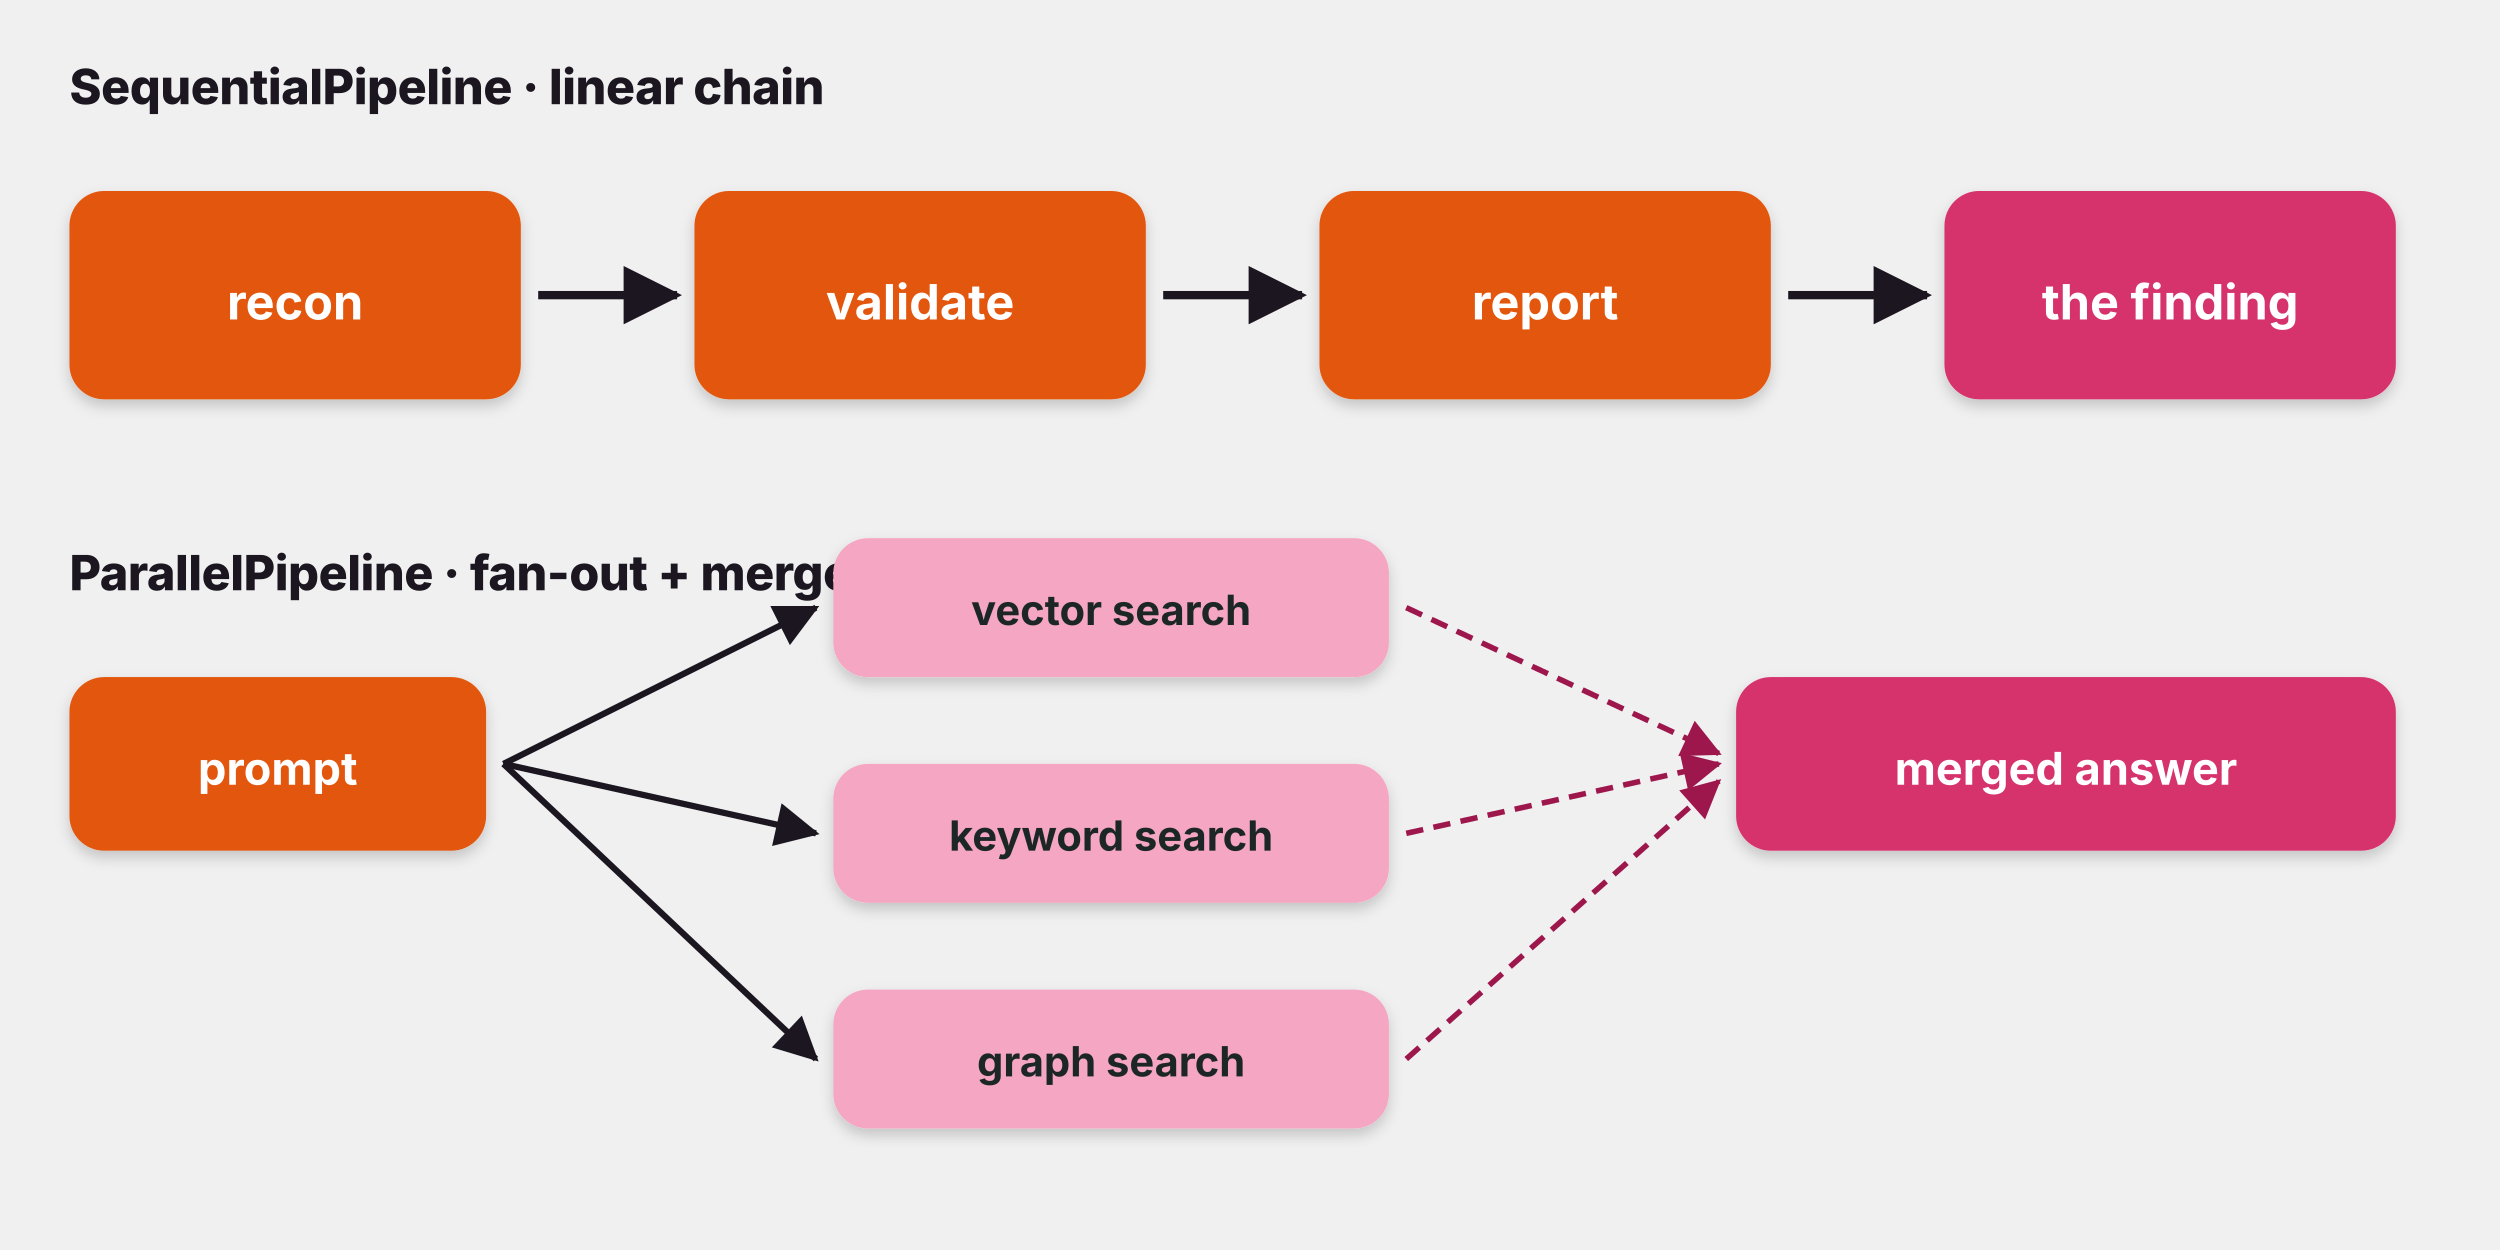
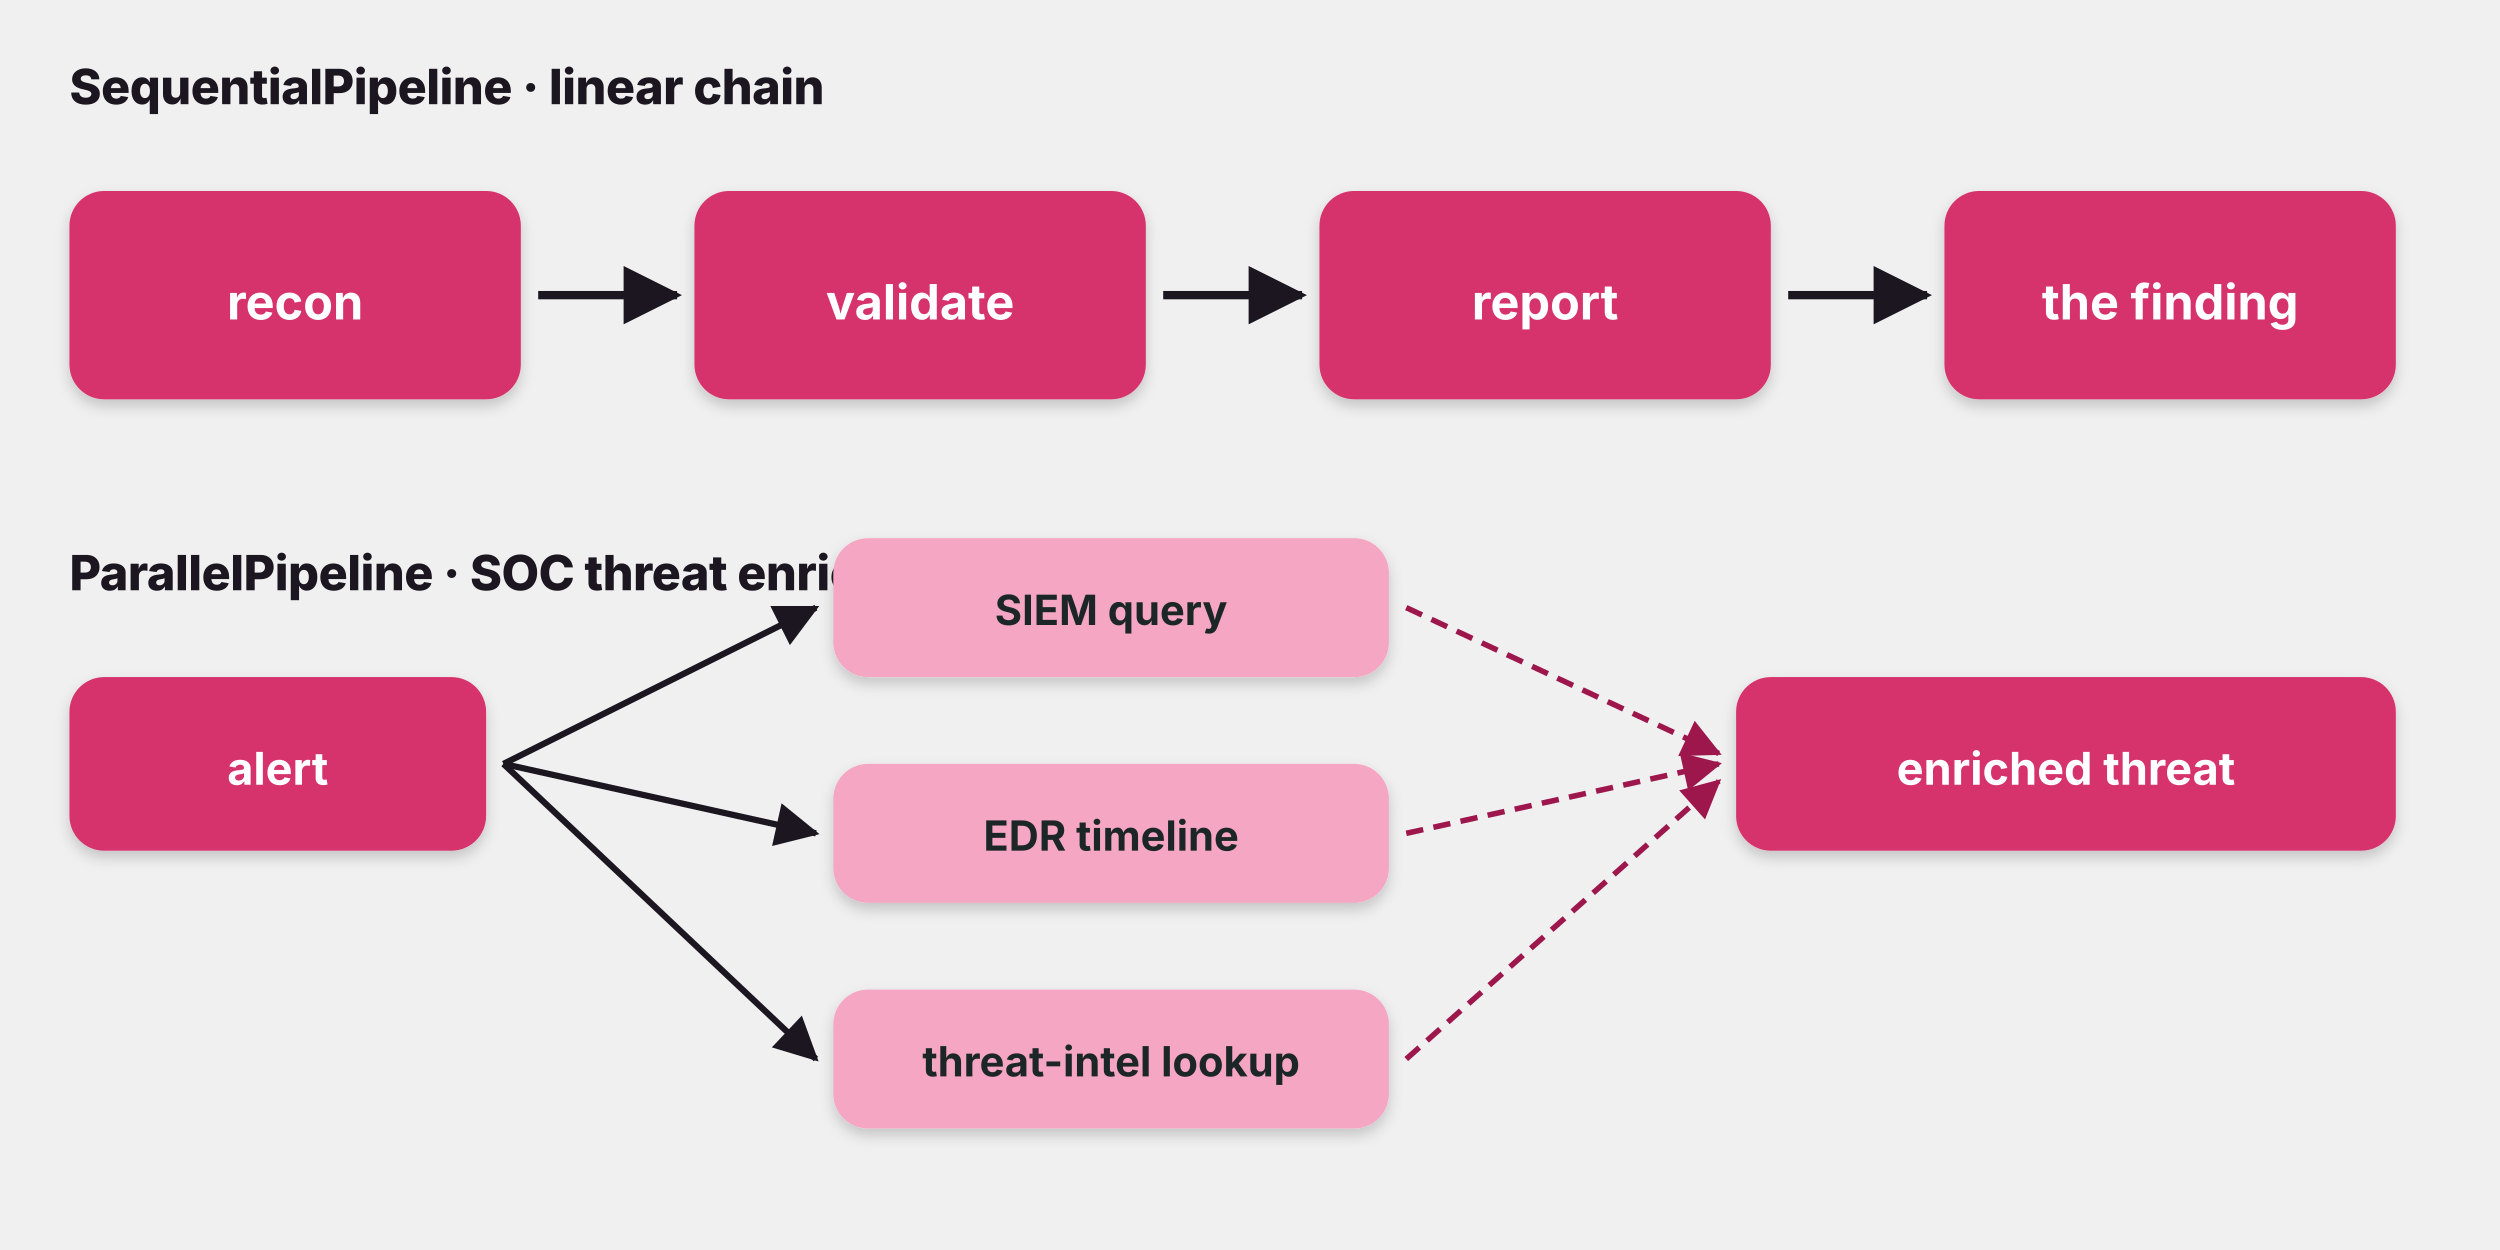
<svg xmlns="http://www.w3.org/2000/svg" viewBox="0 0 720 360" font-family="-apple-system, BlinkMacSystemFont, 'Inter', sans-serif" shape-rendering="geometricPrecision">
  <defs>
    <filter id="sh" x="-20%" y="-20%" width="140%" height="140%">
      <feGaussianBlur in="SourceAlpha" stdDeviation="2" />
      <feOffset dx="0" dy="2" result="o" />
      <feComponentTransfer>
        <feFuncA type="linear" slope="0.18" />
      </feComponentTransfer>
      <feMerge>
        <feMergeNode />
        <feMergeNode in="SourceGraphic" />
      </feMerge>
    </filter>
    <marker id="a" viewBox="0 0 12 12" refX="11" refY="6" markerWidth="7" markerHeight="7" orient="auto-start-reverse">
      <path d="M 0,0 L 12,6 L 0,12 z" fill="#1B1620" />
    </marker>
    <marker id="am" viewBox="0 0 12 12" refX="11" refY="6" markerWidth="7" markerHeight="7" orient="auto-start-reverse">
      <path d="M 0,0 L 12,6 L 0,12 z" fill="#9D174D" />
    </marker>
  </defs>
  <text x="20" y="30" font-size="14" font-weight="800" fill="#1B1620" letter-spacing="-0.01em">SequentialPipeline · linear chain</text>
  <g filter="url(#sh)">
-     <rect x="20" y="55" width="130" height="60" rx="10" fill="#E2570E" />
+     <rect x="20" y="55" width="130" height="60" rx="10" fill="#D6336C" />
    <text x="85" y="92" text-anchor="middle" font-size="14" font-weight="700" fill="#FFFFFF">recon</text>
-     <rect x="200" y="55" width="130" height="60" rx="10" fill="#E2570E" />
+     <rect x="200" y="55" width="130" height="60" rx="10" fill="#D6336C" />
    <text x="265" y="92" text-anchor="middle" font-size="14" font-weight="700" fill="#FFFFFF">validate</text>
-     <rect x="380" y="55" width="130" height="60" rx="10" fill="#E2570E" />
+     <rect x="380" y="55" width="130" height="60" rx="10" fill="#D6336C" />
    <text x="445" y="92" text-anchor="middle" font-size="14" font-weight="700" fill="#FFFFFF">report</text>
    <rect x="560" y="55" width="130" height="60" rx="10" fill="#D6336C" />
    <text x="625" y="92" text-anchor="middle" font-size="14" font-weight="700" fill="#FFFFFF">the finding</text>
  </g>
  <line x1="155" y1="85" x2="195" y2="85" stroke="#1B1620" stroke-width="2.4" marker-end="url(#a)" />
  <line x1="335" y1="85" x2="375" y2="85" stroke="#1B1620" stroke-width="2.4" marker-end="url(#a)" />
  <line x1="515" y1="85" x2="555" y2="85" stroke="#1B1620" stroke-width="2.4" marker-end="url(#a)" />
-   <text x="20" y="170" font-size="14" font-weight="800" fill="#1B1620" letter-spacing="-0.01em">ParallelPipeline · fan-out + merge</text>
+   <text x="20" y="170" font-size="14" font-weight="800" fill="#1B1620" letter-spacing="-0.01em">ParallelPipeline · SOC threat enrichment</text>
  <g filter="url(#sh)">
-     <rect x="20" y="195" width="120" height="50" rx="10" fill="#E2570E" />
-     <text x="80" y="226" text-anchor="middle" font-size="13" font-weight="700" fill="#FFFFFF">prompt</text>
+     <rect x="20" y="195" width="120" height="50" rx="10" fill="#D6336C" />
+     <text x="80" y="226" text-anchor="middle" font-size="13" font-weight="700" fill="#FFFFFF">alert</text>
    <rect x="240" y="155" width="160" height="40" rx="10" fill="#F4A6C2" />
-     <text x="320" y="180" text-anchor="middle" font-size="12" font-weight="700" fill="#1F2828">vector search</text>
+     <text x="320" y="180" text-anchor="middle" font-size="12" font-weight="700" fill="#1F2828">SIEM query</text>
    <rect x="240" y="220" width="160" height="40" rx="10" fill="#F4A6C2" />
-     <text x="320" y="245" text-anchor="middle" font-size="12" font-weight="700" fill="#1F2828">keyword search</text>
+     <text x="320" y="245" text-anchor="middle" font-size="12" font-weight="700" fill="#1F2828">EDR timeline</text>
    <rect x="240" y="285" width="160" height="40" rx="10" fill="#F4A6C2" />
-     <text x="320" y="310" text-anchor="middle" font-size="12" font-weight="700" fill="#1F2828">graph search</text>
+     <text x="320" y="310" text-anchor="middle" font-size="12" font-weight="700" fill="#1F2828">threat-intel lookup</text>
    <rect x="500" y="195" width="190" height="50" rx="10" fill="#D6336C" />
-     <text x="595" y="226" text-anchor="middle" font-size="13" font-weight="700" fill="#FFFFFF">merged answer</text>
+     <text x="595" y="226" text-anchor="middle" font-size="13" font-weight="700" fill="#FFFFFF">enriched threat</text>
  </g>
  <line x1="145" y1="220" x2="235" y2="175" stroke="#1B1620" stroke-width="1.8" marker-end="url(#a)" />
  <line x1="145" y1="220" x2="235" y2="240" stroke="#1B1620" stroke-width="1.8" marker-end="url(#a)" />
  <line x1="145" y1="220" x2="235" y2="305" stroke="#1B1620" stroke-width="1.8" marker-end="url(#a)" />
  <line x1="405" y1="175" x2="495" y2="217" stroke="#9D174D" stroke-width="1.6" stroke-dasharray="5,3" marker-end="url(#am)" />
  <line x1="405" y1="240" x2="495" y2="220" stroke="#9D174D" stroke-width="1.6" stroke-dasharray="5,3" marker-end="url(#am)" />
  <line x1="405" y1="305" x2="495" y2="225" stroke="#9D174D" stroke-width="1.6" stroke-dasharray="5,3" marker-end="url(#am)" />
</svg>
